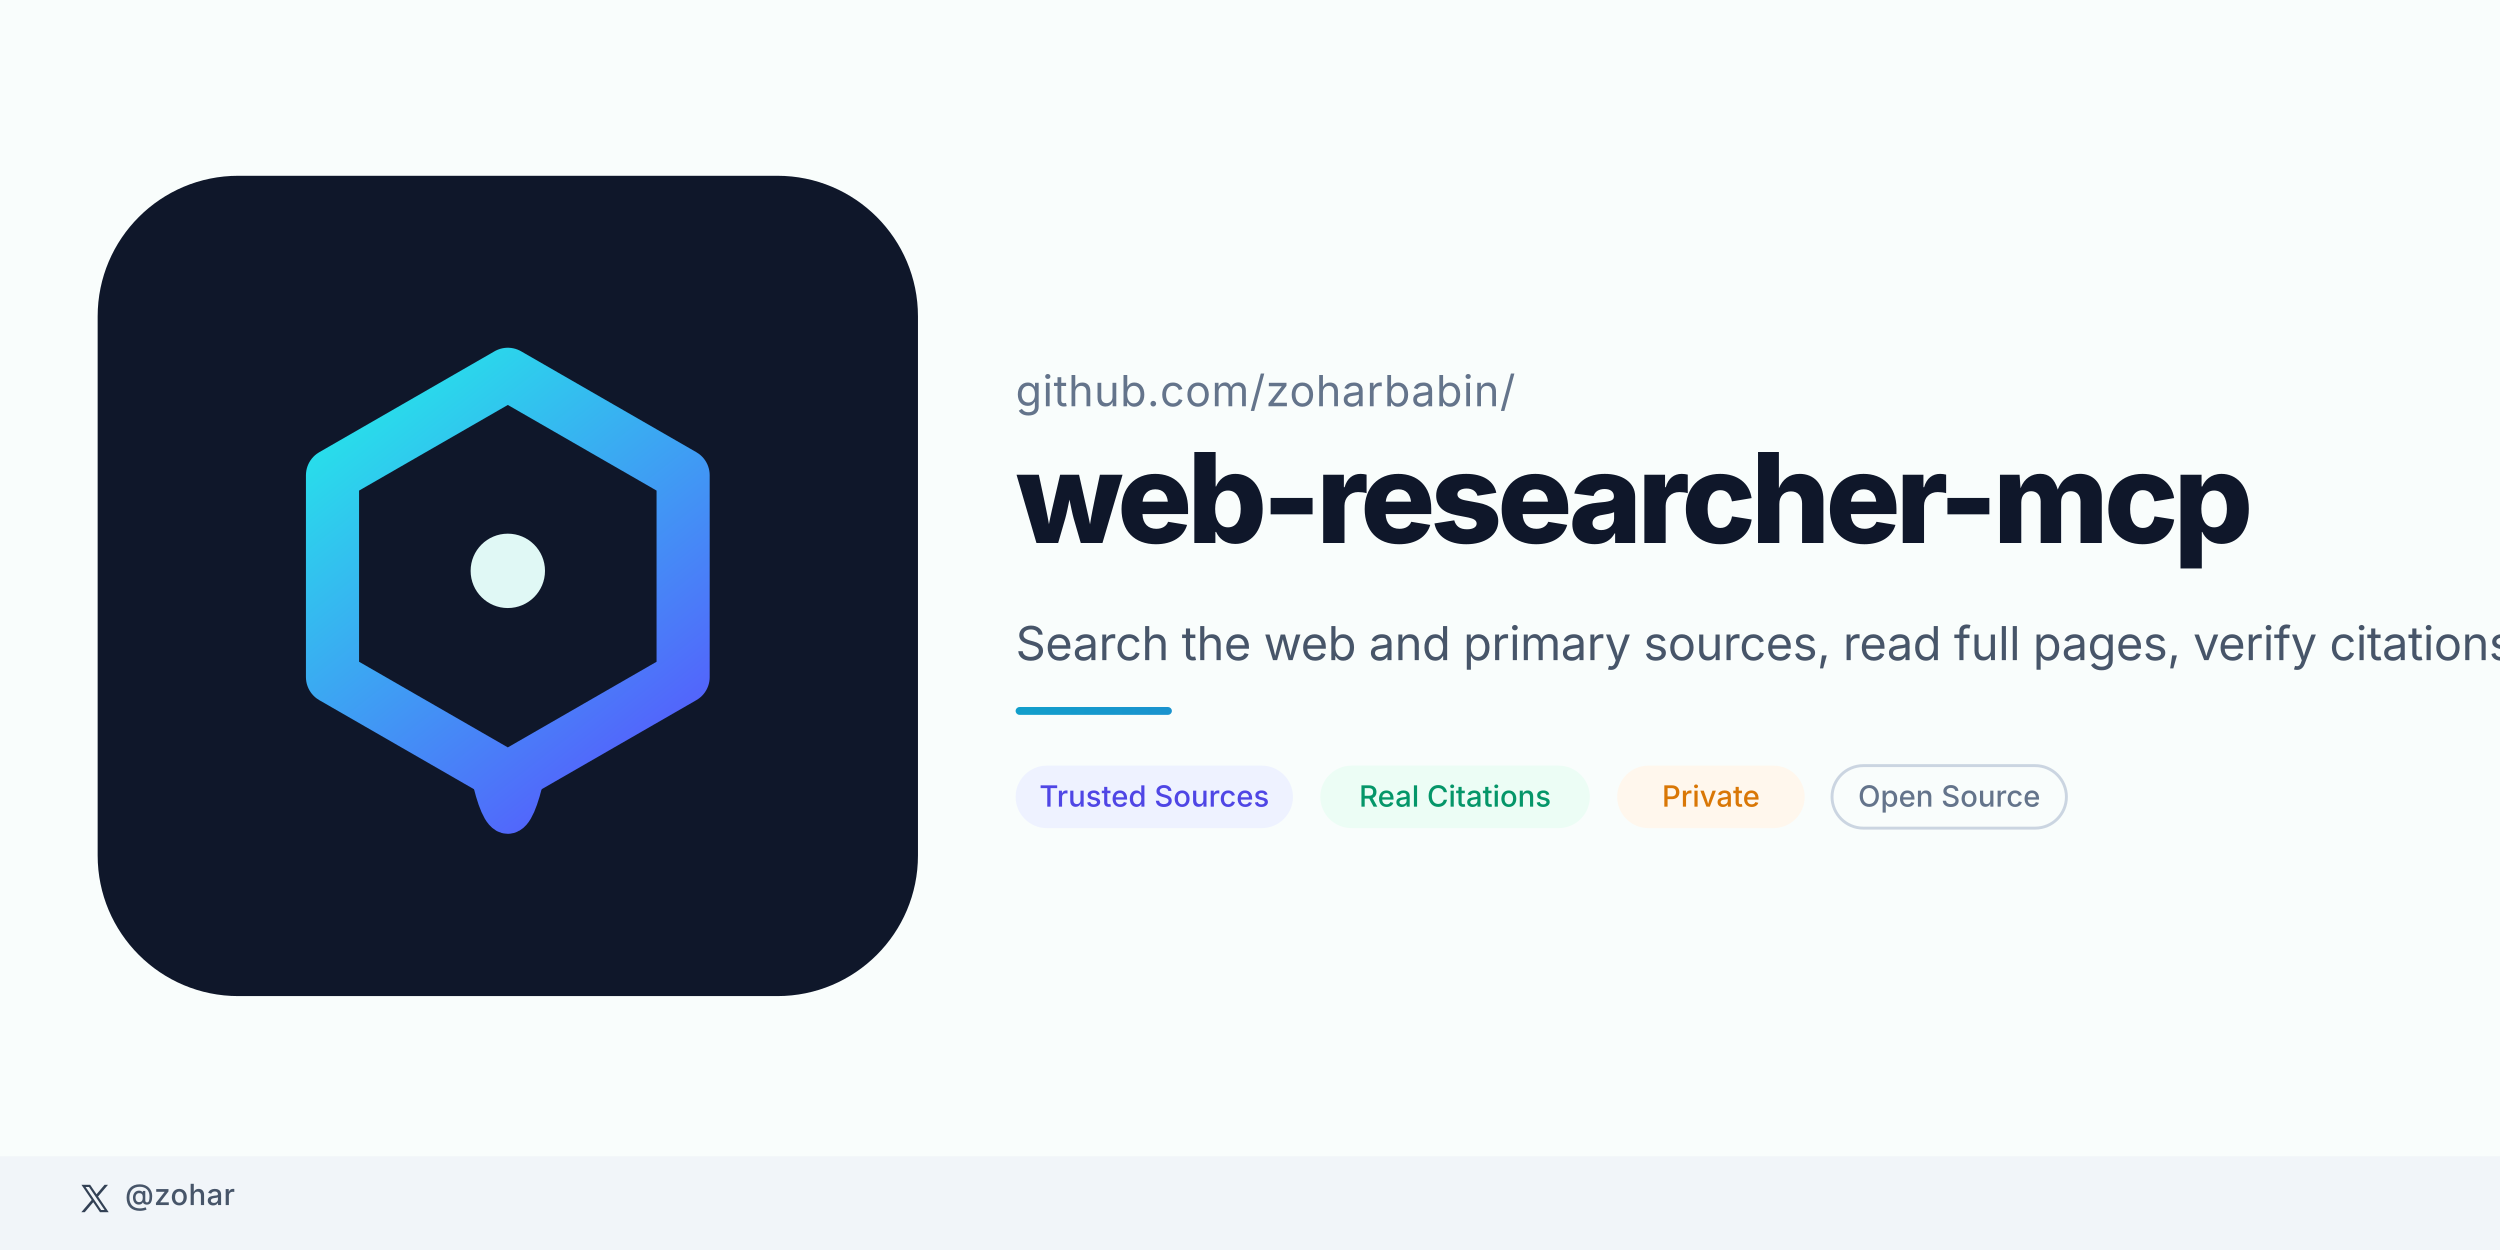
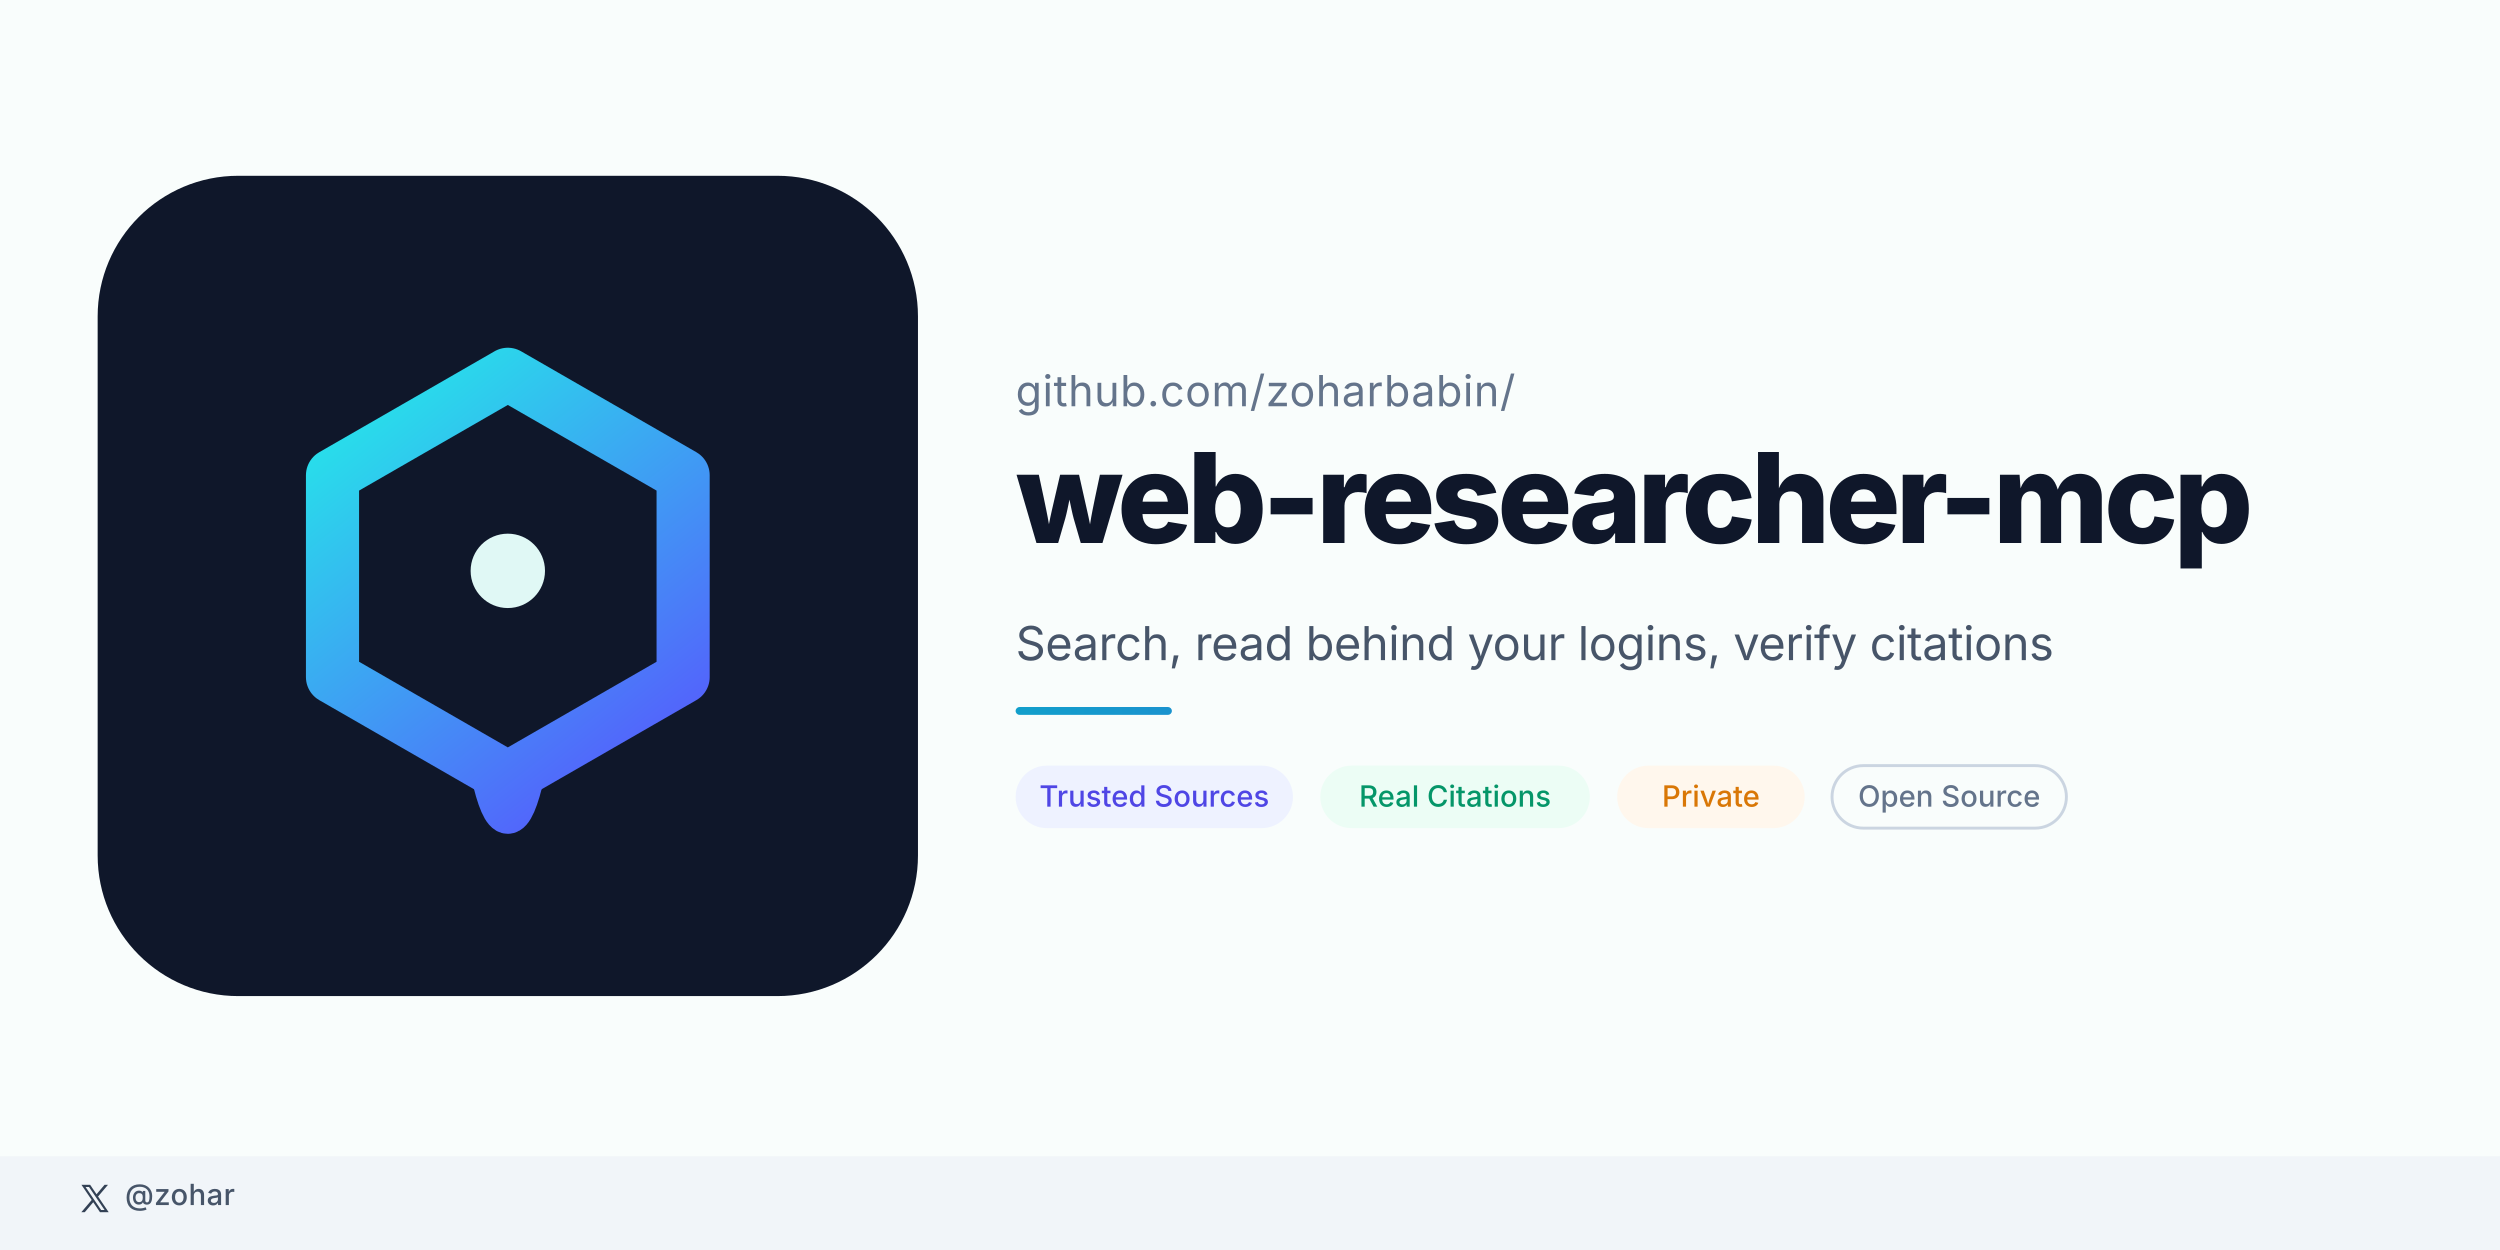
<svg xmlns="http://www.w3.org/2000/svg" viewBox="0 0 1280 640" fill="none">
  <rect width="1280" height="640" fill="#f9fdfc" />
  <defs>
    <linearGradient id="g1" x1="120" y1="72" x2="392" y2="420" gradientUnits="userSpaceOnUse">
      <stop offset="0%" stop-color="#22F0E8" />
      <stop offset="100%" stop-color="#5B4CFF" />
    </linearGradient>
    <linearGradient id="g-text" x1="480" y1="260" x2="1100" y2="260" gradientUnits="userSpaceOnUse">
      <stop offset="0%" stop-color="#0EA5C9" />
      <stop offset="100%" stop-color="#4F46E5" />
    </linearGradient>
  </defs>
  <g transform="translate(50, 90)">
    <rect width="420" height="420" rx="72" fill="#0F172A" />
    <g transform="translate(210, 205) scale(0.68)">
      <path d="M256 84 L388 160 L388 312 L256 388 L124 312 L124 160 Z" stroke="url(#g1)" stroke-width="40" stroke-linejoin="round" stroke-linecap="round" fill="none" transform="translate(-256, -236)" />
      <path d="M242 384 Q256 448 270 384" stroke="url(#g1)" stroke-width="28" stroke-linecap="round" fill="none" transform="translate(-256, -236)" />
      <circle cx="0" cy="-4" r="28" fill="#E0F8F5" />
    </g>
  </g>
  <text x="520" y="208" font-family="'Inter', 'SF Pro Display', -apple-system, BlinkMacSystemFont, 'Segoe UI', sans-serif" font-size="22" font-weight="400" fill="#64748B" letter-spacing="0.3" text-rendering="optimizeLegibility">github.com/zoharbabin/</text>
  <text x="520" y="278" font-family="'Inter', 'SF Pro Display', -apple-system, BlinkMacSystemFont, 'Segoe UI', sans-serif" font-size="64" font-weight="800" fill="#0F172A" letter-spacing="-2.5" text-rendering="optimizeLegibility">web-researcher-mcp</text>
-   <text x="520" y="338" font-family="'Inter', 'SF Pro Display', -apple-system, BlinkMacSystemFont, 'Segoe UI', sans-serif" font-size="24" font-weight="400" fill="#475569" letter-spacing="-0.2" text-rendering="optimizeLegibility">Search the web and primary sources, read full pages, verify citations</text>
+   <text x="520" y="338" font-family="'Inter', 'SF Pro Display', -apple-system, BlinkMacSystemFont, 'Segoe UI', sans-serif" font-size="24" font-weight="400" fill="#475569" letter-spacing="-0.2" text-rendering="optimizeLegibility">Search, read behind your logins, verify citations</text>
  <rect x="520" y="362" width="80" height="4" rx="2" fill="url(#g-text)" />
  <g font-family="'Inter', 'SF Pro Display', -apple-system, BlinkMacSystemFont, 'Segoe UI', sans-serif" font-size="15" font-weight="500" text-rendering="optimizeLegibility">
    <rect x="520" y="392" width="142" height="32" rx="16" fill="#EEF2FF" />
    <text x="591" y="413" fill="#4F46E5" text-anchor="middle">Trusted Sources</text>
    <rect x="676" y="392" width="138" height="32" rx="16" fill="#ECFDF5" />
    <text x="745" y="413" fill="#059669" text-anchor="middle">Real Citations</text>
    <rect x="828" y="392" width="96" height="32" rx="16" fill="#FFF7ED" />
    <text x="876" y="413" fill="#D97706" text-anchor="middle">Private</text>
    <rect x="938" y="392" width="120" height="32" rx="16" fill="none" stroke="#CBD5E1" stroke-width="1.5" />
    <text x="998" y="413" fill="#64748B" text-anchor="middle">Open Source</text>
  </g>
  <rect x="0" y="592" width="1280" height="48" fill="#F1F5F9" />
  <g transform="translate(40, 605)">
    <path d="M21.742 21.75l-7.563-11.179 7.056-8.321h-2.456l-5.691 6.714-4.54-6.714H2.359l7.29 10.776L2.25 21.75h2.456l6.035-7.118 4.818 7.118h6.191-.008zM7.739 3.818L18.81 20.182h-2.447L5.29 3.818h2.447z" fill="#334155" transform="scale(0.72)" />
    <text x="24" y="12" font-family="'Inter', 'SF Pro Display', -apple-system, BlinkMacSystemFont, 'Segoe UI', sans-serif" font-size="15" font-weight="500" fill="#475569" letter-spacing="0.2" text-rendering="optimizeLegibility">@zohar</text>
  </g>
</svg>
